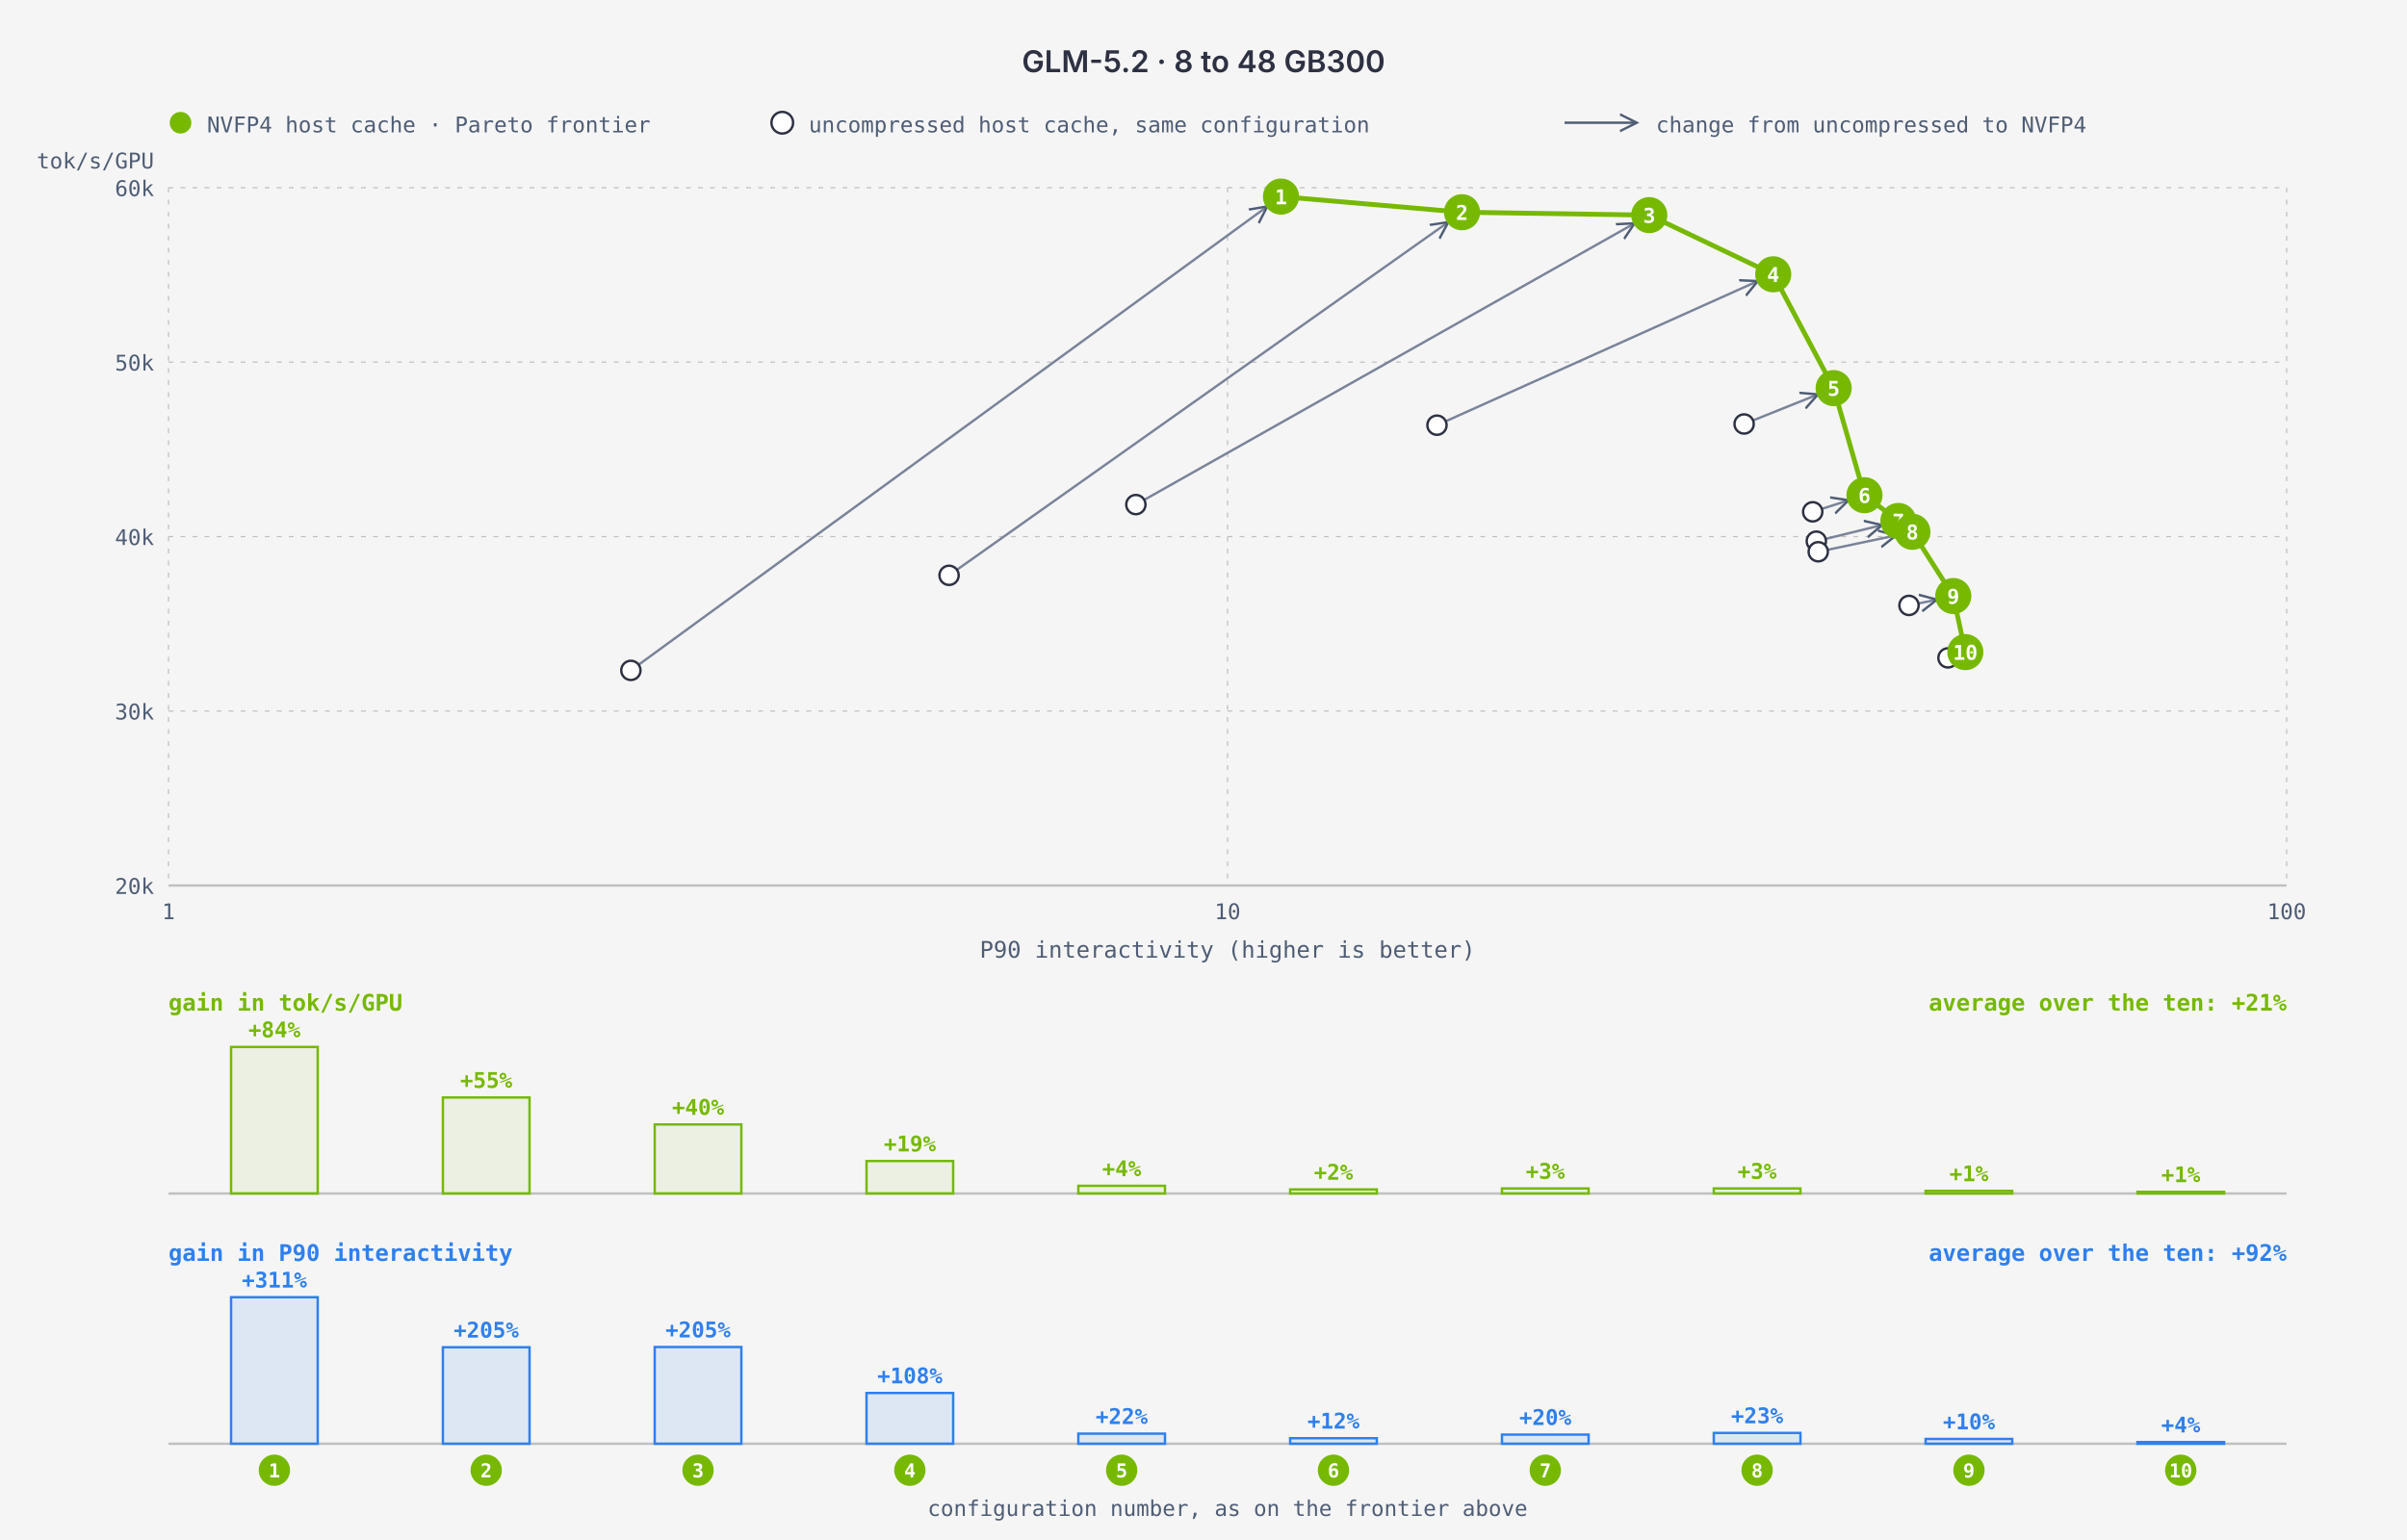
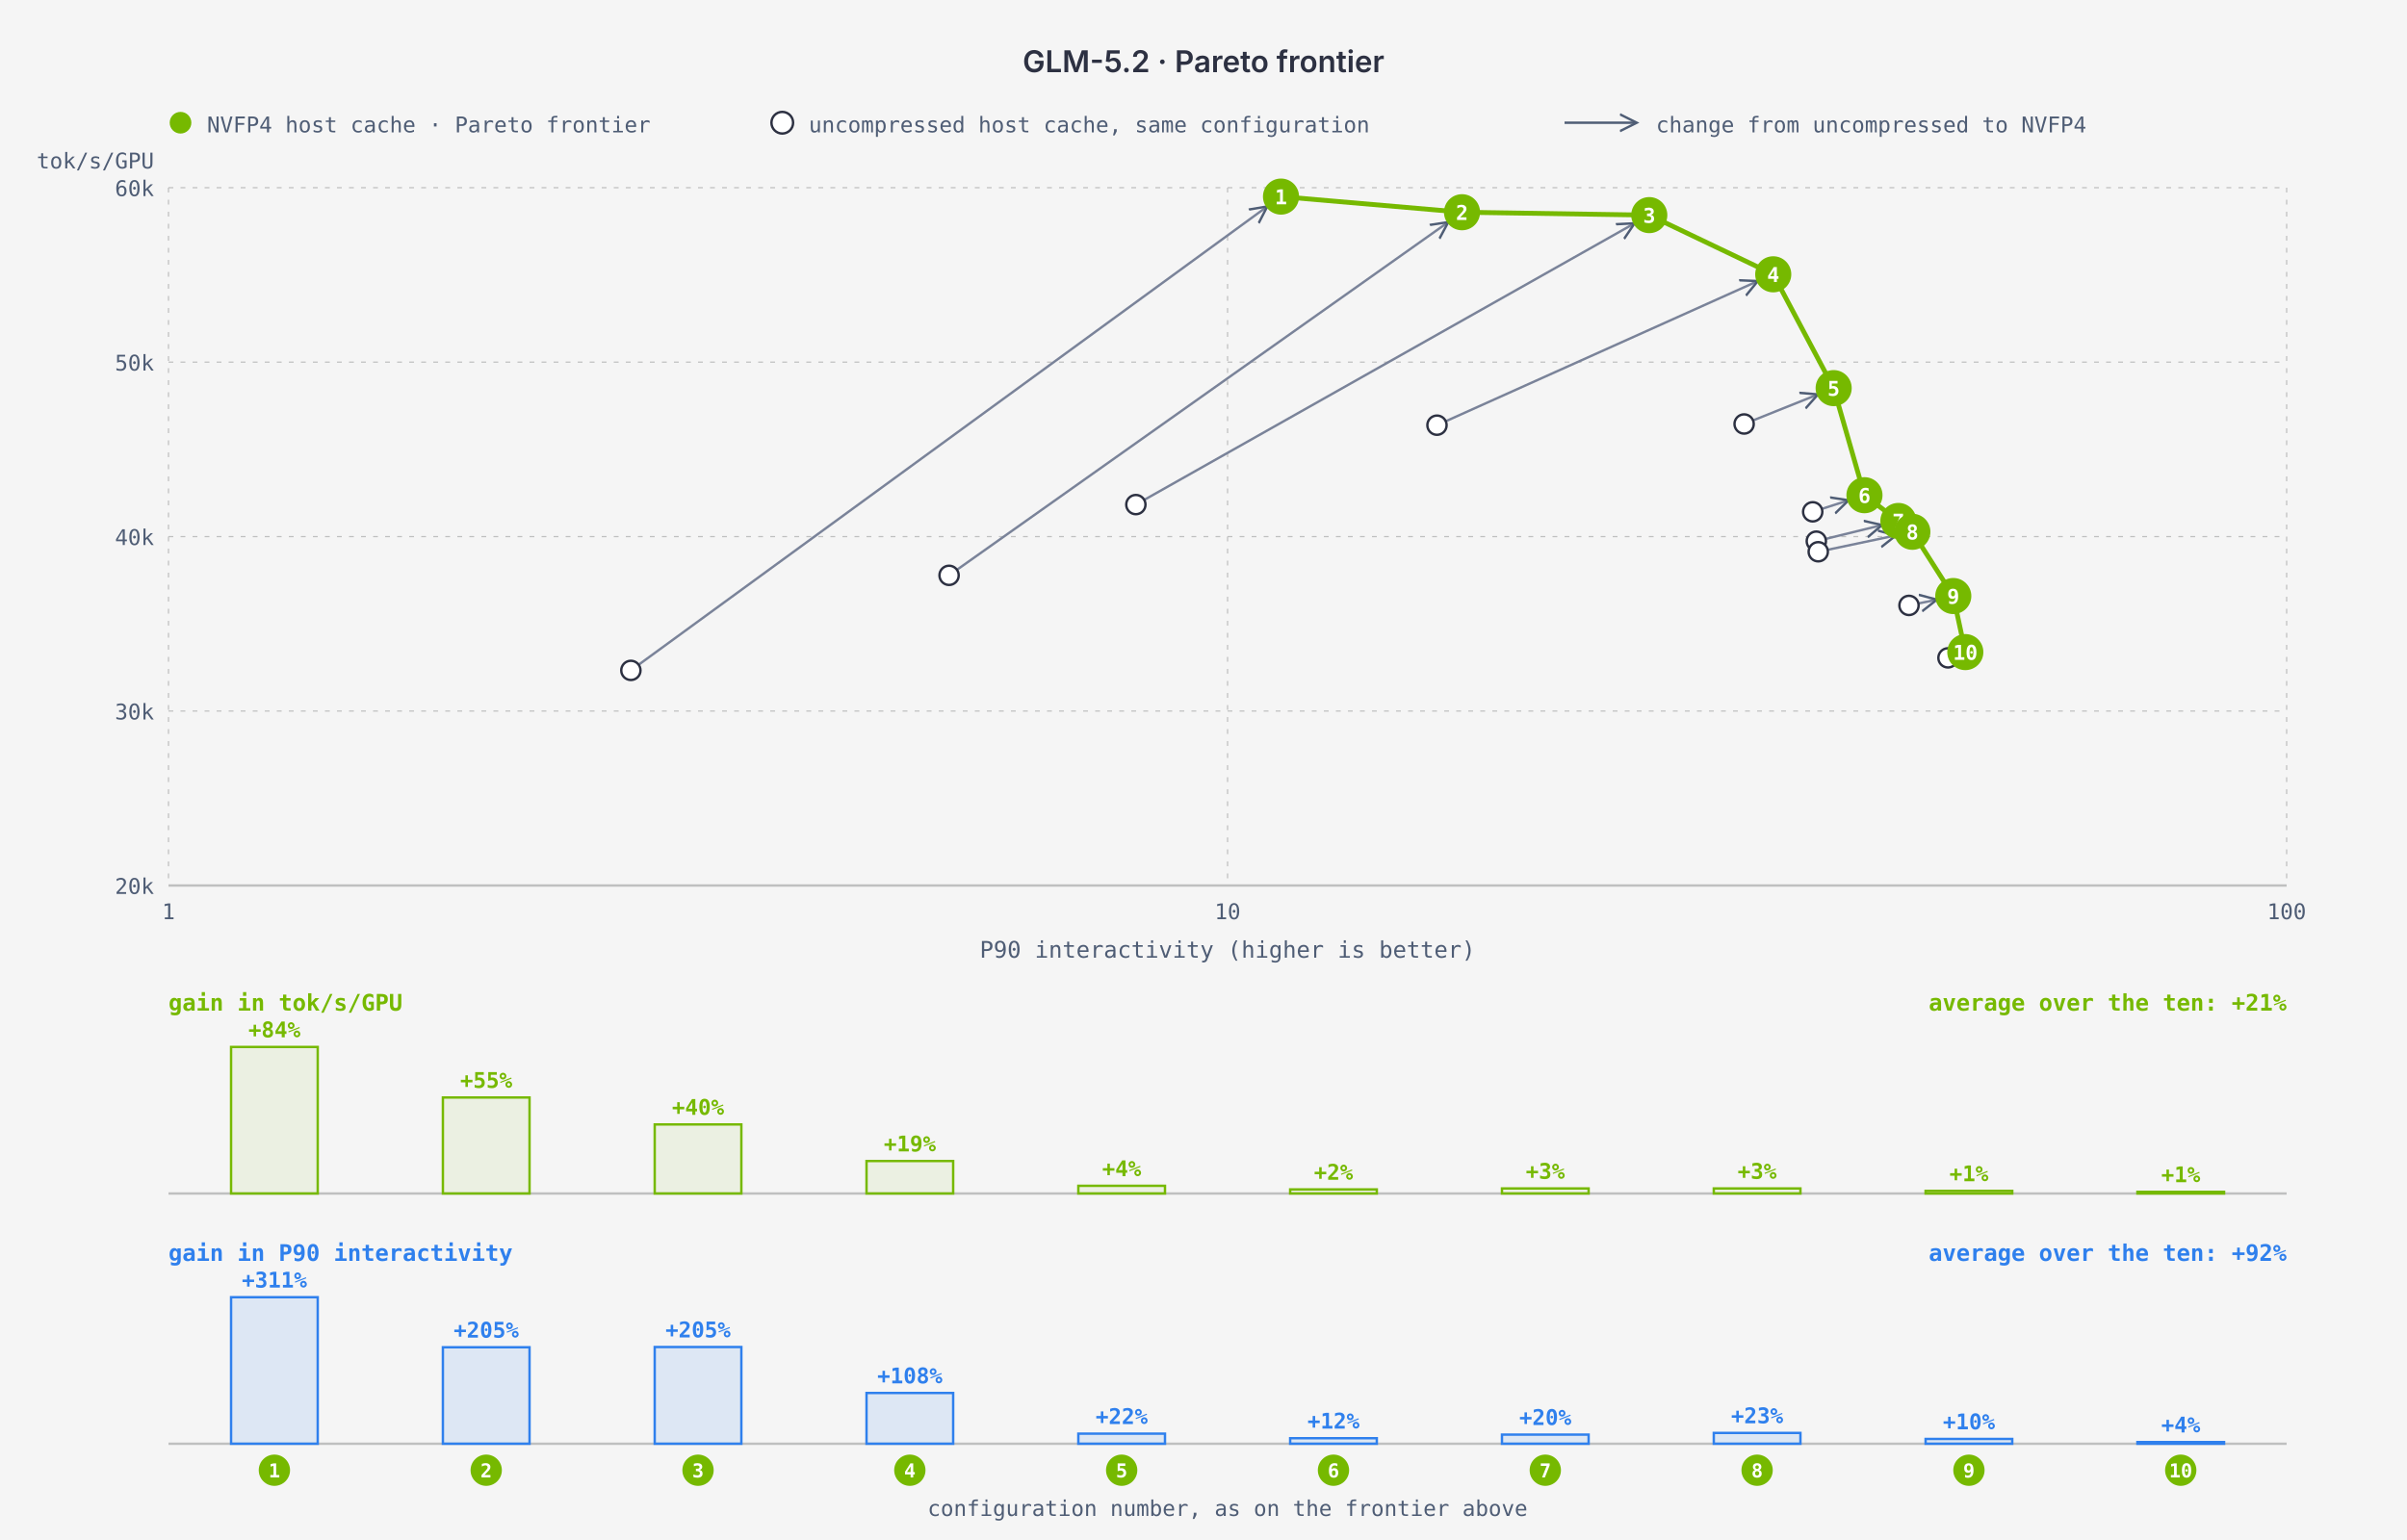
<svg xmlns="http://www.w3.org/2000/svg" viewBox="0 0 1000 640" width="1000" height="640">
  <defs>
    <marker id="ah" markerWidth="8" markerHeight="8" refX="7" refY="4" orient="auto" markerUnits="userSpaceOnUse">
      <path d="M0,0.5 L7,4 L0,7.5" fill="none" stroke="#4f5d75" stroke-width="1" />
    </marker>
  </defs>
  <rect width="1000" height="640" fill="#f5f5f5" />
-   <text x="500.0" y="30.0" font-family="'Geist','Inter',system-ui,-apple-system,'Segoe UI',sans-serif" font-size="12.5" font-weight="600" fill="#2d3142" text-anchor="middle">GLM-5.2 · 8 to 48 GB300</text>
+   <text x="500.0" y="30.0" font-family="'Geist','Inter',system-ui,-apple-system,'Segoe UI',sans-serif" font-size="12.5" font-weight="600" fill="#2d3142" text-anchor="middle">GLM-5.2 · Pareto frontier</text>
  <circle cx="75" cy="51" r="4.5" fill="#76B900" />
  <text x="86.0" y="55.0" font-family="'Geist Mono','SFMono-Regular',Menlo,Consolas,monospace" font-size="9" font-weight="500" fill="#4f5d75" text-anchor="start">NVFP4 host cache · Pareto frontier</text>
  <circle cx="325" cy="51" r="4.5" fill="#ffffff" stroke="#2d3142" />
  <text x="336.0" y="55.0" font-family="'Geist Mono','SFMono-Regular',Menlo,Consolas,monospace" font-size="9" font-weight="500" fill="#4f5d75" text-anchor="start">uncompressed host cache, same configuration</text>
  <path d="M650.0,51.0 L680.0,51.0" fill="none" stroke="#4f5d75" stroke-width="1" marker-end="url(#ah)" />
  <text x="688.0" y="55.0" font-family="'Geist Mono','SFMono-Regular',Menlo,Consolas,monospace" font-size="9" font-weight="500" fill="#4f5d75" text-anchor="start">change from uncompressed to NVFP4</text>
  <line x1="70.0" y1="78" x2="70.0" y2="368" stroke="#bfc0c0" stroke-width="0.5" stroke-dasharray="2,3" />
  <text x="70.0" y="382.0" font-family="'Geist Mono','SFMono-Regular',Menlo,Consolas,monospace" font-size="9" font-weight="500" fill="#4f5d75" text-anchor="middle">1</text>
  <line x1="510.0" y1="78" x2="510.0" y2="368" stroke="#bfc0c0" stroke-width="0.5" stroke-dasharray="2,3" />
  <text x="510.0" y="382.0" font-family="'Geist Mono','SFMono-Regular',Menlo,Consolas,monospace" font-size="9" font-weight="500" fill="#4f5d75" text-anchor="middle">10</text>
  <line x1="950.0" y1="78" x2="950.0" y2="368" stroke="#bfc0c0" stroke-width="0.5" stroke-dasharray="2,3" />
  <text x="950.0" y="382.0" font-family="'Geist Mono','SFMono-Regular',Menlo,Consolas,monospace" font-size="9" font-weight="500" fill="#4f5d75" text-anchor="middle">100</text>
  <line x1="70" y1="368.0" x2="950" y2="368.0" stroke="#bfc0c0" stroke-width="1" />
  <text x="64.0" y="371.5" font-family="'Geist Mono','SFMono-Regular',Menlo,Consolas,monospace" font-size="9" font-weight="500" fill="#4f5d75" text-anchor="end">20k</text>
  <line x1="70" y1="295.5" x2="950" y2="295.5" stroke="#bfc0c0" stroke-width="0.5" stroke-dasharray="2,3" />
  <text x="64.0" y="299.0" font-family="'Geist Mono','SFMono-Regular',Menlo,Consolas,monospace" font-size="9" font-weight="500" fill="#4f5d75" text-anchor="end">30k</text>
  <line x1="70" y1="223.0" x2="950" y2="223.0" stroke="#bfc0c0" stroke-width="0.5" stroke-dasharray="2,3" />
  <text x="64.0" y="226.5" font-family="'Geist Mono','SFMono-Regular',Menlo,Consolas,monospace" font-size="9" font-weight="500" fill="#4f5d75" text-anchor="end">40k</text>
  <line x1="70" y1="150.5" x2="950" y2="150.5" stroke="#bfc0c0" stroke-width="0.5" stroke-dasharray="2,3" />
  <text x="64.0" y="154.0" font-family="'Geist Mono','SFMono-Regular',Menlo,Consolas,monospace" font-size="9" font-weight="500" fill="#4f5d75" text-anchor="end">50k</text>
  <line x1="70" y1="78.0" x2="950" y2="78.0" stroke="#bfc0c0" stroke-width="0.5" stroke-dasharray="2,3" />
  <text x="64.0" y="81.5" font-family="'Geist Mono','SFMono-Regular',Menlo,Consolas,monospace" font-size="9" font-weight="500" fill="#4f5d75" text-anchor="end">60k</text>
  <text x="510.0" y="398.0" font-family="'Geist Mono','SFMono-Regular',Menlo,Consolas,monospace" font-size="9.5" font-weight="500" fill="#4f5d75" text-anchor="middle">P90 interactivity (higher is better)</text>
  <text x="64.0" y="70.0" font-family="'Geist Mono','SFMono-Regular',Menlo,Consolas,monospace" font-size="9" font-weight="500" fill="#4f5d75" text-anchor="end">tok/s/GPU</text>
  <path d="M532.2,81.7 L607.4,88.2 L685.2,89.4 L736.7,114.0 L761.8,161.3 L774.6,205.8 L788.7,216.5 L794.5,221.0 L811.5,247.7 L816.5,271.0" fill="none" stroke="#76B900" stroke-width="2" />
  <path d="M262.1,278.6 L526.5,85.8" fill="none" stroke="#7a8399" stroke-width="1" marker-end="url(#ah)" />
  <path d="M394.3,239.1 L601.7,92.3" fill="none" stroke="#7a8399" stroke-width="1" marker-end="url(#ah)" />
  <path d="M471.9,209.7 L679.1,92.8" fill="none" stroke="#7a8399" stroke-width="1" marker-end="url(#ah)" />
  <path d="M597.0,176.7 L730.3,116.8" fill="none" stroke="#7a8399" stroke-width="1" marker-end="url(#ah)" />
  <path d="M724.6,176.2 L755.3,163.9" fill="none" stroke="#7a8399" stroke-width="1" marker-end="url(#ah)" />
  <path d="M753.1,212.7 L768.0,207.9" fill="none" stroke="#7a8399" stroke-width="1" marker-end="url(#ah)" />
  <path d="M754.6,224.9 L781.9,218.2" fill="none" stroke="#7a8399" stroke-width="1" marker-end="url(#ah)" />
  <path d="M755.4,229.3 L787.7,222.5" fill="none" stroke="#7a8399" stroke-width="1" marker-end="url(#ah)" />
  <path d="M793.1,251.6 L804.7,249.2" fill="none" stroke="#7a8399" stroke-width="1" marker-end="url(#ah)" />
  <circle cx="262.1" cy="278.6" r="4" fill="#ffffff" stroke="#2d3142" stroke-width="1" />
  <circle cx="532.2" cy="81.7" r="7.5" fill="#76B900" />
  <text x="532.2" y="84.9" font-family="'Geist Mono','SFMono-Regular',Menlo,Consolas,monospace" font-size="8.5" font-weight="700" fill="#ffffff" text-anchor="middle">1</text>
  <circle cx="394.3" cy="239.1" r="4" fill="#ffffff" stroke="#2d3142" stroke-width="1" />
  <circle cx="607.4" cy="88.2" r="7.5" fill="#76B900" />
  <text x="607.4" y="91.4" font-family="'Geist Mono','SFMono-Regular',Menlo,Consolas,monospace" font-size="8.5" font-weight="700" fill="#ffffff" text-anchor="middle">2</text>
  <circle cx="471.9" cy="209.7" r="4" fill="#ffffff" stroke="#2d3142" stroke-width="1" />
  <circle cx="685.2" cy="89.4" r="7.5" fill="#76B900" />
  <text x="685.2" y="92.6" font-family="'Geist Mono','SFMono-Regular',Menlo,Consolas,monospace" font-size="8.5" font-weight="700" fill="#ffffff" text-anchor="middle">3</text>
  <circle cx="597.0" cy="176.7" r="4" fill="#ffffff" stroke="#2d3142" stroke-width="1" />
  <circle cx="736.7" cy="114.0" r="7.5" fill="#76B900" />
  <text x="736.7" y="117.2" font-family="'Geist Mono','SFMono-Regular',Menlo,Consolas,monospace" font-size="8.5" font-weight="700" fill="#ffffff" text-anchor="middle">4</text>
  <circle cx="724.6" cy="176.2" r="4" fill="#ffffff" stroke="#2d3142" stroke-width="1" />
  <circle cx="761.8" cy="161.3" r="7.5" fill="#76B900" />
  <text x="761.8" y="164.5" font-family="'Geist Mono','SFMono-Regular',Menlo,Consolas,monospace" font-size="8.5" font-weight="700" fill="#ffffff" text-anchor="middle">5</text>
  <circle cx="753.1" cy="212.7" r="4" fill="#ffffff" stroke="#2d3142" stroke-width="1" />
  <circle cx="774.6" cy="205.8" r="7.5" fill="#76B900" />
  <text x="774.6" y="209.0" font-family="'Geist Mono','SFMono-Regular',Menlo,Consolas,monospace" font-size="8.5" font-weight="700" fill="#ffffff" text-anchor="middle">6</text>
  <circle cx="754.6" cy="224.9" r="4" fill="#ffffff" stroke="#2d3142" stroke-width="1" />
  <circle cx="788.7" cy="216.5" r="7.5" fill="#76B900" />
  <text x="788.7" y="219.7" font-family="'Geist Mono','SFMono-Regular',Menlo,Consolas,monospace" font-size="8.5" font-weight="700" fill="#ffffff" text-anchor="middle">7</text>
  <circle cx="755.4" cy="229.3" r="4" fill="#ffffff" stroke="#2d3142" stroke-width="1" />
  <circle cx="794.5" cy="221.0" r="7.5" fill="#76B900" />
  <text x="794.5" y="224.2" font-family="'Geist Mono','SFMono-Regular',Menlo,Consolas,monospace" font-size="8.5" font-weight="700" fill="#ffffff" text-anchor="middle">8</text>
  <circle cx="793.1" cy="251.6" r="4" fill="#ffffff" stroke="#2d3142" stroke-width="1" />
  <circle cx="811.5" cy="247.7" r="7.5" fill="#76B900" />
  <text x="811.5" y="250.9" font-family="'Geist Mono','SFMono-Regular',Menlo,Consolas,monospace" font-size="8.5" font-weight="700" fill="#ffffff" text-anchor="middle">9</text>
  <circle cx="809.3" cy="273.4" r="4" fill="#ffffff" stroke="#2d3142" stroke-width="1" />
  <circle cx="816.5" cy="271.0" r="7.5" fill="#76B900" />
  <text x="816.5" y="274.2" font-family="'Geist Mono','SFMono-Regular',Menlo,Consolas,monospace" font-size="8.5" font-weight="700" fill="#ffffff" text-anchor="middle">10</text>
  <text x="70.0" y="420.0" font-family="'Geist Mono','SFMono-Regular',Menlo,Consolas,monospace" font-size="9.5" font-weight="600" fill="#76B900" text-anchor="start">gain in tok/s/GPU</text>
  <text x="950.0" y="420.0" font-family="'Geist Mono','SFMono-Regular',Menlo,Consolas,monospace" font-size="9.5" font-weight="600" fill="#76B900" text-anchor="end">average over the ten: +21%</text>
  <line x1="70" y1="496" x2="950" y2="496" stroke="#bfc0c0" stroke-width="1" />
  <rect x="96.0" y="435.1" width="36" height="60.9" fill="rgba(118,185,0,0.08)" stroke="#76B900" stroke-width="1" />
  <text x="114.0" y="431.1" font-family="'Geist Mono','SFMono-Regular',Menlo,Consolas,monospace" font-size="9" font-weight="700" fill="#76B900" text-anchor="middle">+84%</text>
  <rect x="184.0" y="456.1" width="36" height="39.9" fill="rgba(118,185,0,0.08)" stroke="#76B900" stroke-width="1" />
  <text x="202.0" y="452.1" font-family="'Geist Mono','SFMono-Regular',Menlo,Consolas,monospace" font-size="9" font-weight="700" fill="#76B900" text-anchor="middle">+55%</text>
  <rect x="272.0" y="467.3" width="36" height="28.7" fill="rgba(118,185,0,0.08)" stroke="#76B900" stroke-width="1" />
  <text x="290.0" y="463.3" font-family="'Geist Mono','SFMono-Regular',Menlo,Consolas,monospace" font-size="9" font-weight="700" fill="#76B900" text-anchor="middle">+40%</text>
  <rect x="360.0" y="482.5" width="36" height="13.5" fill="rgba(118,185,0,0.08)" stroke="#76B900" stroke-width="1" />
  <text x="378.0" y="478.5" font-family="'Geist Mono','SFMono-Regular',Menlo,Consolas,monospace" font-size="9" font-weight="700" fill="#76B900" text-anchor="middle">+19%</text>
  <rect x="448.0" y="492.8" width="36" height="3.2" fill="rgba(118,185,0,0.08)" stroke="#76B900" stroke-width="1" />
  <text x="466.0" y="488.8" font-family="'Geist Mono','SFMono-Regular',Menlo,Consolas,monospace" font-size="9" font-weight="700" fill="#76B900" text-anchor="middle">+4%</text>
  <rect x="536.0" y="494.3" width="36" height="1.7" fill="rgba(118,185,0,0.08)" stroke="#76B900" stroke-width="1" />
  <text x="554.0" y="490.3" font-family="'Geist Mono','SFMono-Regular',Menlo,Consolas,monospace" font-size="9" font-weight="700" fill="#76B900" text-anchor="middle">+2%</text>
  <rect x="624.0" y="493.9" width="36" height="2.1" fill="rgba(118,185,0,0.08)" stroke="#76B900" stroke-width="1" />
  <text x="642.0" y="489.9" font-family="'Geist Mono','SFMono-Regular',Menlo,Consolas,monospace" font-size="9" font-weight="700" fill="#76B900" text-anchor="middle">+3%</text>
  <rect x="712.0" y="493.9" width="36" height="2.1" fill="rgba(118,185,0,0.08)" stroke="#76B900" stroke-width="1" />
  <text x="730.0" y="489.9" font-family="'Geist Mono','SFMono-Regular',Menlo,Consolas,monospace" font-size="9" font-weight="700" fill="#76B900" text-anchor="middle">+3%</text>
  <rect x="800.0" y="494.9" width="36" height="1.1" fill="rgba(118,185,0,0.08)" stroke="#76B900" stroke-width="1" />
  <text x="818.0" y="490.9" font-family="'Geist Mono','SFMono-Regular',Menlo,Consolas,monospace" font-size="9" font-weight="700" fill="#76B900" text-anchor="middle">+1%</text>
  <rect x="888.0" y="495.3" width="36" height="0.7" fill="rgba(118,185,0,0.08)" stroke="#76B900" stroke-width="1" />
  <text x="906.0" y="491.3" font-family="'Geist Mono','SFMono-Regular',Menlo,Consolas,monospace" font-size="9" font-weight="700" fill="#76B900" text-anchor="middle">+1%</text>
  <text x="70.0" y="524.0" font-family="'Geist Mono','SFMono-Regular',Menlo,Consolas,monospace" font-size="9.5" font-weight="600" fill="#2F80ED" text-anchor="start">gain in P90 interactivity</text>
  <text x="950.0" y="524.0" font-family="'Geist Mono','SFMono-Regular',Menlo,Consolas,monospace" font-size="9.5" font-weight="600" fill="#2F80ED" text-anchor="end">average over the ten: +92%</text>
  <line x1="70" y1="600" x2="950" y2="600" stroke="#bfc0c0" stroke-width="1" />
  <rect x="96.0" y="539.1" width="36" height="60.9" fill="rgba(47,128,237,0.12)" stroke="#2F80ED" stroke-width="1" />
  <text x="114.0" y="535.1" font-family="'Geist Mono','SFMono-Regular',Menlo,Consolas,monospace" font-size="9" font-weight="700" fill="#2F80ED" text-anchor="middle">+311%</text>
  <circle cx="114.0" cy="611.0" r="6.5" fill="#76B900" />
  <text x="114.0" y="614.0" font-family="'Geist Mono','SFMono-Regular',Menlo,Consolas,monospace" font-size="8" font-weight="700" fill="#ffffff" text-anchor="middle">1</text>
  <rect x="184.0" y="559.9" width="36" height="40.1" fill="rgba(47,128,237,0.12)" stroke="#2F80ED" stroke-width="1" />
  <text x="202.0" y="555.9" font-family="'Geist Mono','SFMono-Regular',Menlo,Consolas,monospace" font-size="9" font-weight="700" fill="#2F80ED" text-anchor="middle">+205%</text>
  <circle cx="202.0" cy="611.0" r="6.5" fill="#76B900" />
  <text x="202.0" y="614.0" font-family="'Geist Mono','SFMono-Regular',Menlo,Consolas,monospace" font-size="8" font-weight="700" fill="#ffffff" text-anchor="middle">2</text>
  <rect x="272.0" y="559.8" width="36" height="40.2" fill="rgba(47,128,237,0.12)" stroke="#2F80ED" stroke-width="1" />
  <text x="290.0" y="555.8" font-family="'Geist Mono','SFMono-Regular',Menlo,Consolas,monospace" font-size="9" font-weight="700" fill="#2F80ED" text-anchor="middle">+205%</text>
  <circle cx="290.0" cy="611.0" r="6.5" fill="#76B900" />
  <text x="290.0" y="614.0" font-family="'Geist Mono','SFMono-Regular',Menlo,Consolas,monospace" font-size="8" font-weight="700" fill="#ffffff" text-anchor="middle">3</text>
  <rect x="360.0" y="578.9" width="36" height="21.1" fill="rgba(47,128,237,0.12)" stroke="#2F80ED" stroke-width="1" />
  <text x="378.0" y="574.9" font-family="'Geist Mono','SFMono-Regular',Menlo,Consolas,monospace" font-size="9" font-weight="700" fill="#2F80ED" text-anchor="middle">+108%</text>
  <circle cx="378.0" cy="611.0" r="6.5" fill="#76B900" />
  <text x="378.0" y="614.0" font-family="'Geist Mono','SFMono-Regular',Menlo,Consolas,monospace" font-size="8" font-weight="700" fill="#ffffff" text-anchor="middle">4</text>
  <rect x="448.0" y="595.8" width="36" height="4.2" fill="rgba(47,128,237,0.12)" stroke="#2F80ED" stroke-width="1" />
  <text x="466.0" y="591.8" font-family="'Geist Mono','SFMono-Regular',Menlo,Consolas,monospace" font-size="9" font-weight="700" fill="#2F80ED" text-anchor="middle">+22%</text>
  <circle cx="466.0" cy="611.0" r="6.5" fill="#76B900" />
  <text x="466.0" y="614.0" font-family="'Geist Mono','SFMono-Regular',Menlo,Consolas,monospace" font-size="8" font-weight="700" fill="#ffffff" text-anchor="middle">5</text>
  <rect x="536.0" y="597.7" width="36" height="2.3" fill="rgba(47,128,237,0.12)" stroke="#2F80ED" stroke-width="1" />
  <text x="554.0" y="593.7" font-family="'Geist Mono','SFMono-Regular',Menlo,Consolas,monospace" font-size="9" font-weight="700" fill="#2F80ED" text-anchor="middle">+12%</text>
  <circle cx="554.0" cy="611.0" r="6.5" fill="#76B900" />
  <text x="554.0" y="614.0" font-family="'Geist Mono','SFMono-Regular',Menlo,Consolas,monospace" font-size="8" font-weight="700" fill="#ffffff" text-anchor="middle">6</text>
  <rect x="624.0" y="596.2" width="36" height="3.8" fill="rgba(47,128,237,0.12)" stroke="#2F80ED" stroke-width="1" />
  <text x="642.0" y="592.2" font-family="'Geist Mono','SFMono-Regular',Menlo,Consolas,monospace" font-size="9" font-weight="700" fill="#2F80ED" text-anchor="middle">+20%</text>
  <circle cx="642.0" cy="611.0" r="6.5" fill="#76B900" />
  <text x="642.0" y="614.0" font-family="'Geist Mono','SFMono-Regular',Menlo,Consolas,monospace" font-size="8" font-weight="700" fill="#ffffff" text-anchor="middle">7</text>
  <rect x="712.0" y="595.5" width="36" height="4.5" fill="rgba(47,128,237,0.12)" stroke="#2F80ED" stroke-width="1" />
  <text x="730.0" y="591.5" font-family="'Geist Mono','SFMono-Regular',Menlo,Consolas,monospace" font-size="9" font-weight="700" fill="#2F80ED" text-anchor="middle">+23%</text>
  <circle cx="730.0" cy="611.0" r="6.5" fill="#76B900" />
  <text x="730.0" y="614.0" font-family="'Geist Mono','SFMono-Regular',Menlo,Consolas,monospace" font-size="8" font-weight="700" fill="#ffffff" text-anchor="middle">8</text>
  <rect x="800.0" y="598.0" width="36" height="2.0" fill="rgba(47,128,237,0.12)" stroke="#2F80ED" stroke-width="1" />
  <text x="818.0" y="594.0" font-family="'Geist Mono','SFMono-Regular',Menlo,Consolas,monospace" font-size="9" font-weight="700" fill="#2F80ED" text-anchor="middle">+10%</text>
  <circle cx="818.0" cy="611.0" r="6.5" fill="#76B900" />
  <text x="818.0" y="614.0" font-family="'Geist Mono','SFMono-Regular',Menlo,Consolas,monospace" font-size="8" font-weight="700" fill="#ffffff" text-anchor="middle">9</text>
  <rect x="888.0" y="599.3" width="36" height="0.7" fill="rgba(47,128,237,0.12)" stroke="#2F80ED" stroke-width="1" />
  <text x="906.0" y="595.3" font-family="'Geist Mono','SFMono-Regular',Menlo,Consolas,monospace" font-size="9" font-weight="700" fill="#2F80ED" text-anchor="middle">+4%</text>
  <circle cx="906.0" cy="611.0" r="6.5" fill="#76B900" />
  <text x="906.0" y="614.0" font-family="'Geist Mono','SFMono-Regular',Menlo,Consolas,monospace" font-size="8" font-weight="700" fill="#ffffff" text-anchor="middle">10</text>
  <text x="510.0" y="630.0" font-family="'Geist Mono','SFMono-Regular',Menlo,Consolas,monospace" font-size="9" font-weight="500" fill="#4f5d75" text-anchor="middle">configuration number, as on the frontier above</text>
</svg>
